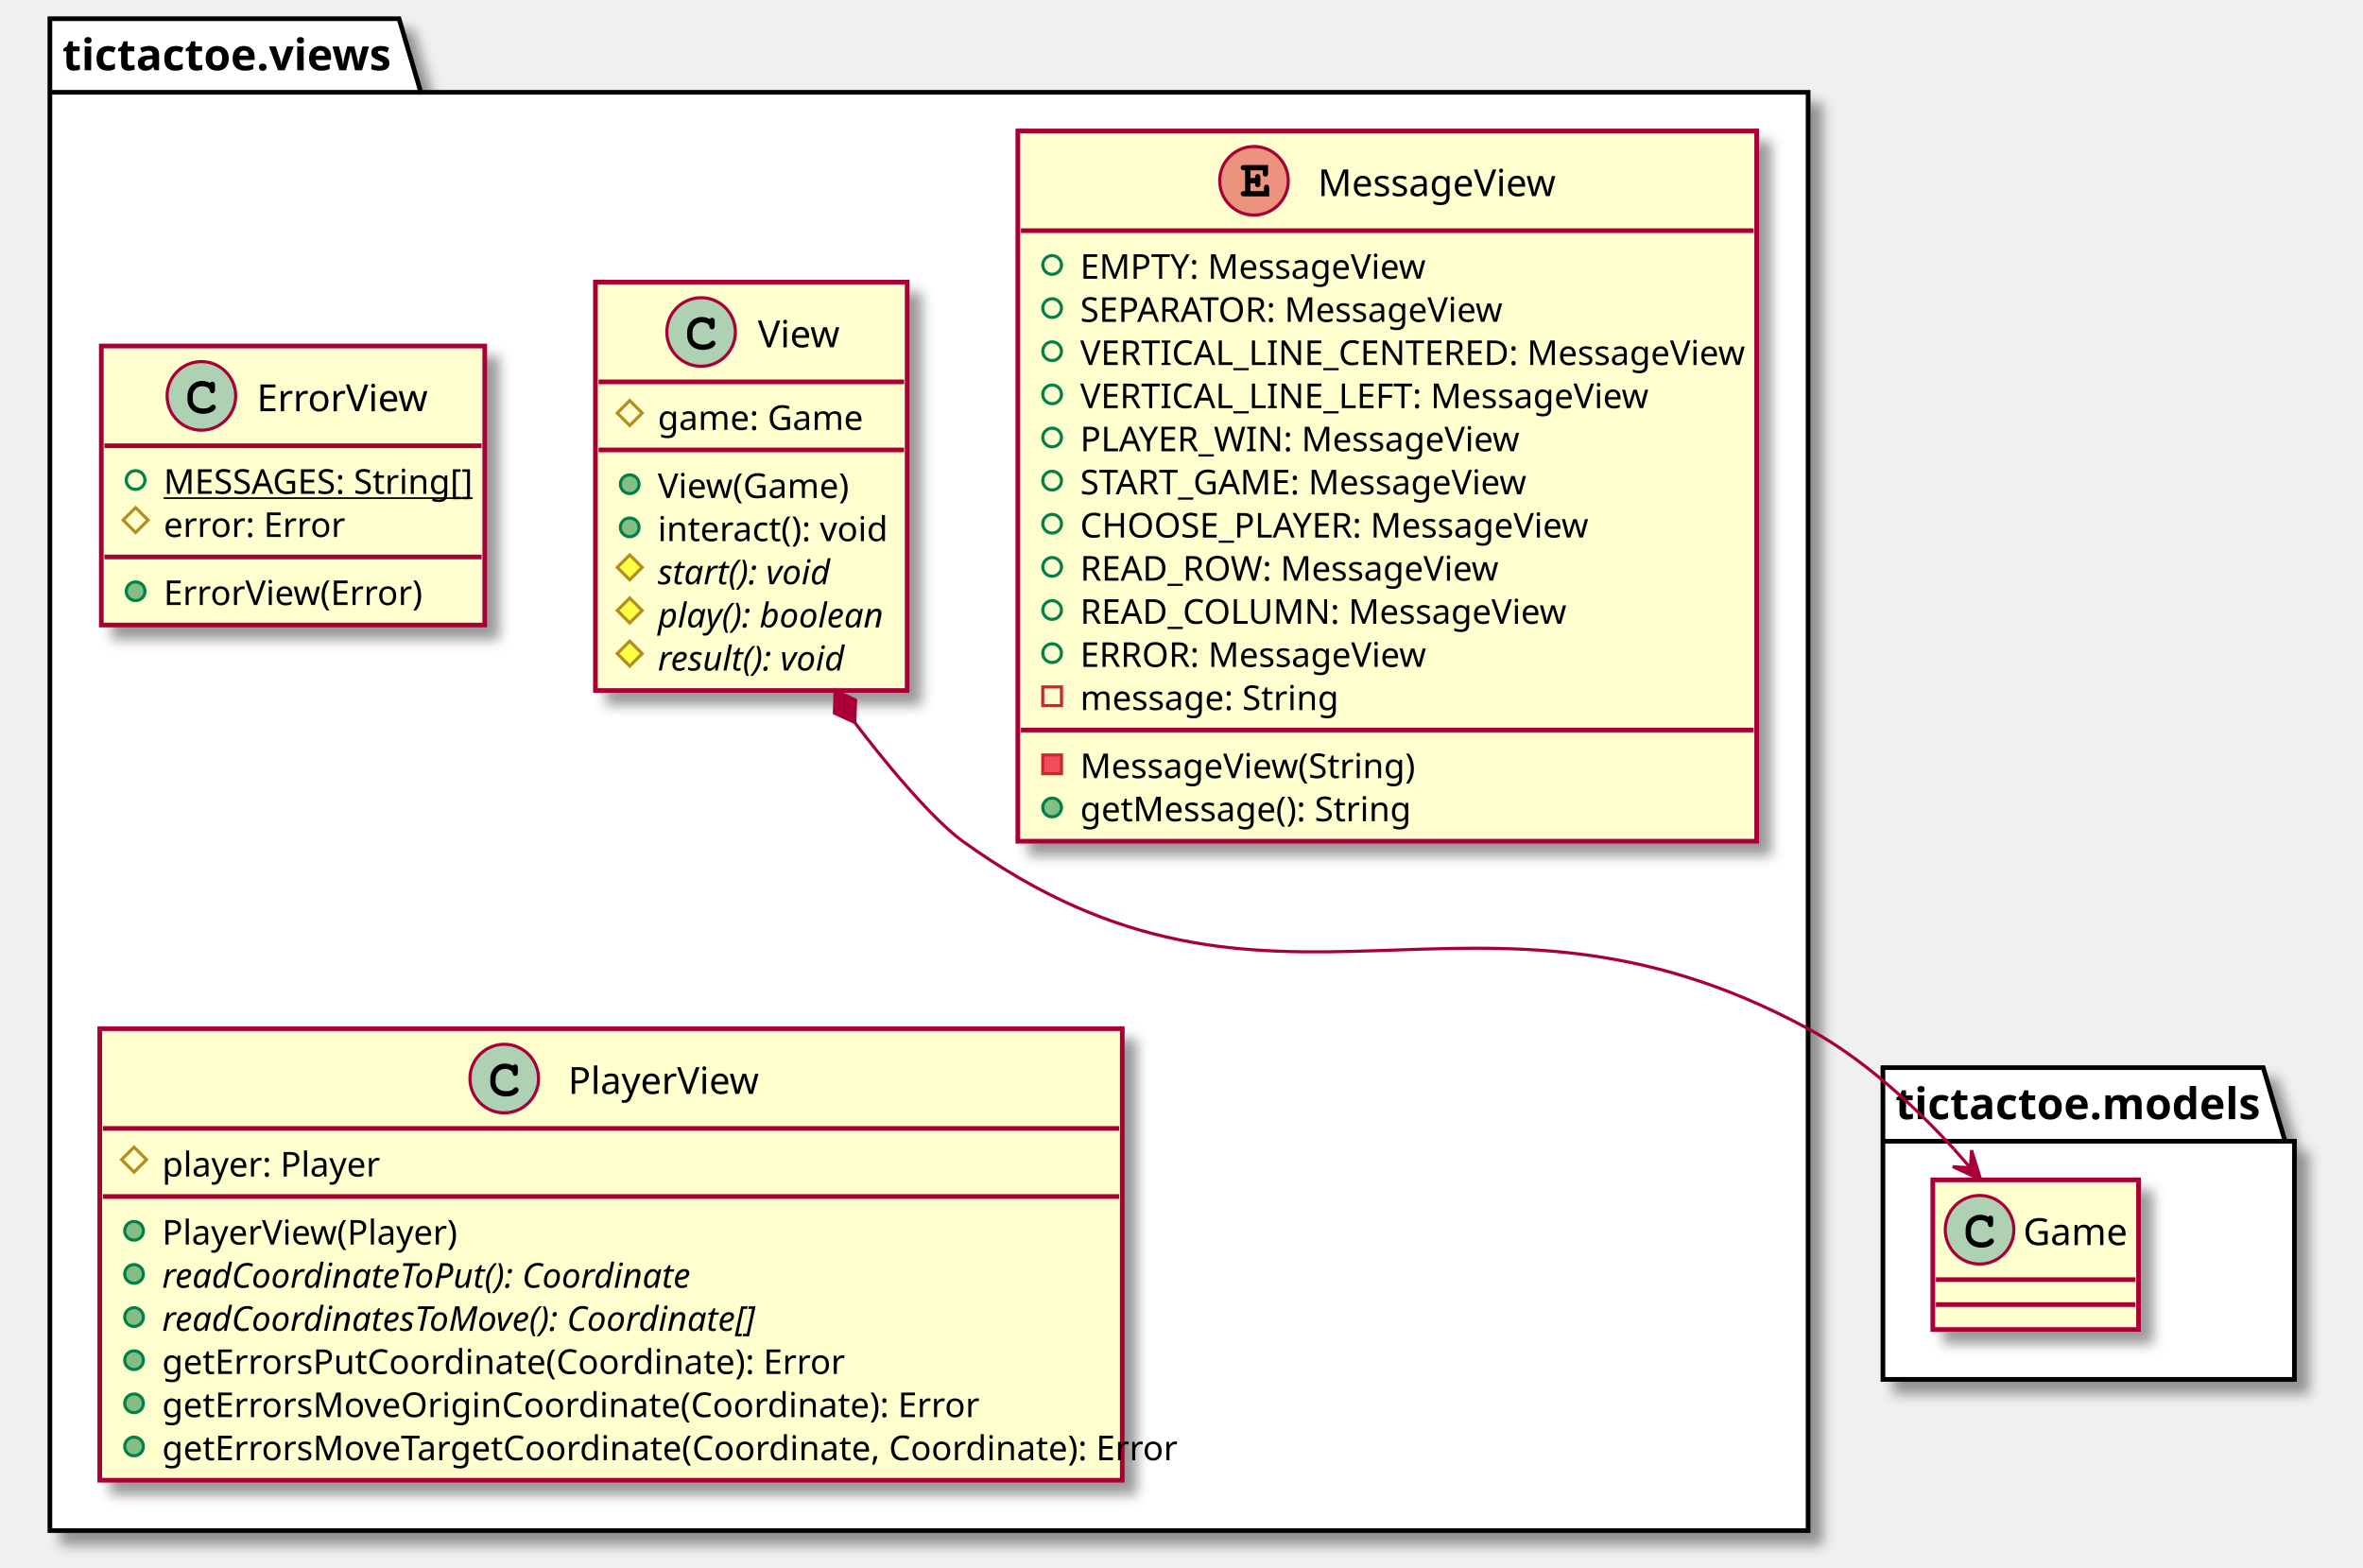
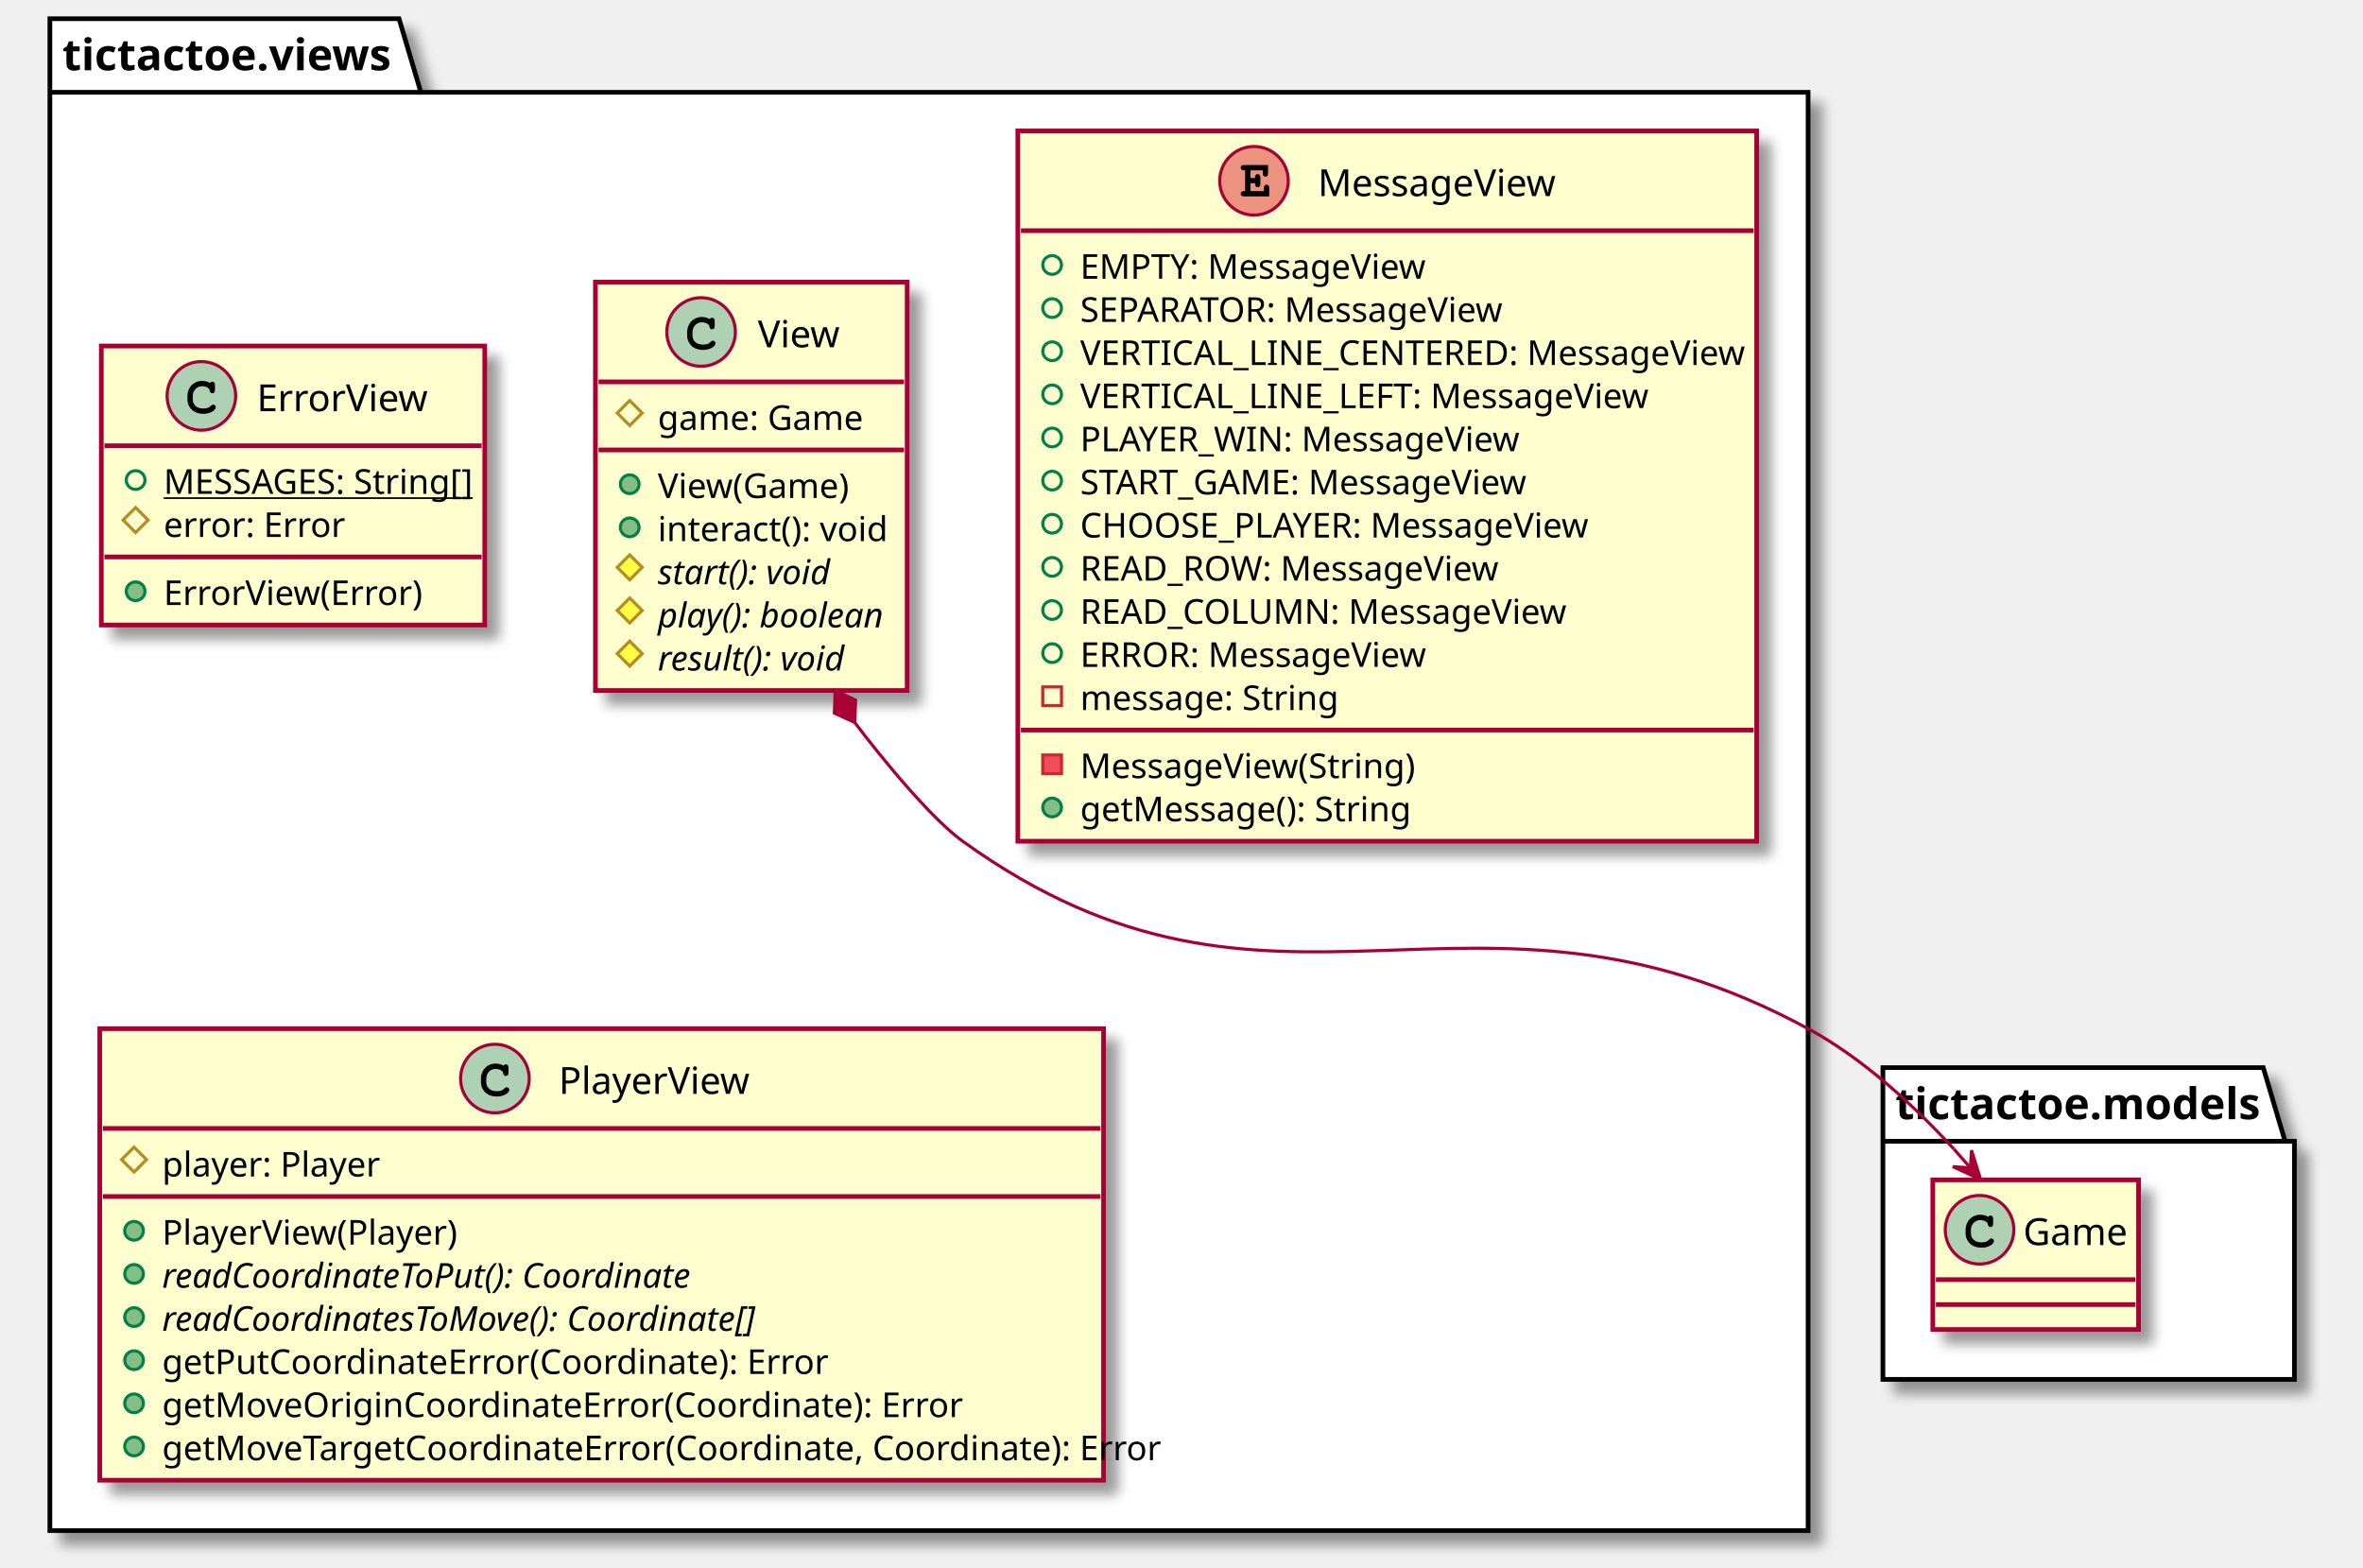
<svg xmlns="http://www.w3.org/2000/svg" contentScriptType="application/ecmascript" contentStyleType="text/css" height="503px" preserveAspectRatio="none" style="width:758px;height:503px;" version="1.1" viewBox="0 0 758 503" width="758px" zoomAndPan="magnify">
  <defs>
-     <filter height="300%" id="fyh95zopg2tjj" width="300%" x="-1" y="-1">
+     <filter height="300%" id="f1p8t7dtec3frg" width="300%" x="-1" y="-1">
      <feGaussianBlur result="blurOut" stdDeviation="2.0" />
      <feColorMatrix in="blurOut" result="blurOut2" type="matrix" values="0 0 0 0 0 0 0 0 0 0 0 0 0 0 0 0 0 0 .4 0" />
      <feOffset dx="4.0" dy="4.0" in="blurOut2" result="blurOut3" />
      <feBlend in="SourceGraphic" in2="blurOut3" mode="normal" />
    </filter>
  </defs>
  <g>
-     <polygon fill="#FFFFFF" filter="url(#fyh95zopg2tjj)" points="16,6,128,6,135,29.609,580,29.609,580,491,16,491,16,6" style="stroke: #000000; stroke-width: 1.5;" />
+     <polygon fill="#FFFFFF" filter="url(#f1p8t7dtec3frg)" points="16,6,128,6,135,29.609,580,29.609,580,491,16,491,16,6" style="stroke: #000000; stroke-width: 1.5;" />
    <line style="stroke: #000000; stroke-width: 1.5;" x1="16" x2="135" y1="29.609" y2="29.609" />
    <text fill="#000000" font-family="sans-serif" font-size="14" font-weight="bold" lengthAdjust="spacingAndGlyphs" textLength="106" x="20" y="22.533">tictactoe.views</text>
-     <polygon fill="#FFFFFF" filter="url(#fyh95zopg2tjj)" points="604,342.5,726,342.5,733,366.109,736,366.109,736,442.5,604,442.5,604,342.5" style="stroke: #000000; stroke-width: 1.5;" />
+     <polygon fill="#FFFFFF" filter="url(#f1p8t7dtec3frg)" points="604,342.5,726,342.5,733,366.109,736,366.109,736,442.5,604,442.5,604,342.5" style="stroke: #000000; stroke-width: 1.5;" />
    <line style="stroke: #000000; stroke-width: 1.5;" x1="604" x2="733" y1="366.109" y2="366.109" />
    <text fill="#000000" font-family="sans-serif" font-size="14" font-weight="bold" lengthAdjust="spacingAndGlyphs" textLength="116" x="608" y="359.033">tictactoe.models</text>
-     <rect fill="#FEFECE" filter="url(#fyh95zopg2tjj)" height="89.508" id="tictactoe.views.ErrorView" style="stroke: #A80036; stroke-width: 1.5;" width="123" x="32.5" y="111" />
+     <rect fill="#FEFECE" filter="url(#f1p8t7dtec3frg)" height="89.508" id="tictactoe.views.ErrorView" style="stroke: #A80036; stroke-width: 1.5;" width="123" x="32.5" y="111" />
    <ellipse cx="64.6" cy="127" fill="#ADD1B2" rx="11" ry="11" style="stroke: #A80036; stroke-width: 1.0;" />
    <path d="M67.366,122.875 Q67.522,122.656 67.709,122.547 Q67.897,122.438 68.116,122.438 Q68.491,122.438 68.725,122.703 Q68.959,122.953 68.959,123.562 L68.959,125.016 Q68.959,125.625 68.725,125.891 Q68.491,126.156 68.116,126.156 Q67.772,126.156 67.569,125.953 Q67.366,125.766 67.256,125.25 Q67.209,124.891 67.022,124.703 Q66.694,124.328 66.084,124.109 Q65.475,123.891 64.85,123.891 Q64.084,123.891 63.444,124.219 Q62.819,124.547 62.319,125.297 Q61.834,126.047 61.834,127.078 L61.834,128.172 Q61.834,129.406 62.725,130.234 Q63.616,131.047 65.209,131.047 Q66.147,131.047 66.803,130.797 Q67.194,130.641 67.616,130.203 Q67.881,129.938 68.022,129.859 Q68.178,129.781 68.381,129.781 Q68.709,129.781 68.959,130.047 Q69.225,130.297 69.225,130.641 Q69.225,130.984 68.881,131.391 Q68.381,131.969 67.584,132.297 Q66.506,132.75 65.209,132.75 Q63.694,132.75 62.491,132.125 Q61.506,131.625 60.819,130.562 Q60.131,129.484 60.131,128.203 L60.131,127.047 Q60.131,125.719 60.741,124.578 Q61.366,123.422 62.459,122.812 Q63.553,122.188 64.787,122.188 Q65.522,122.188 66.162,122.359 Q66.819,122.516 67.366,122.875 Z " />
    <text fill="#000000" font-family="sans-serif" font-size="12" lengthAdjust="spacingAndGlyphs" textLength="53" x="82.4" y="131.91">ErrorView</text>
    <line style="stroke: #A80036; stroke-width: 1.5;" x1="33.5" x2="154.5" y1="143" y2="143" />
    <ellipse cx="43.5" cy="154" fill="none" rx="3" ry="3" style="stroke: #038048; stroke-width: 1.0;" />
    <text fill="#000000" font-family="sans-serif" font-size="11" lengthAdjust="spacingAndGlyphs" text-decoration="underline" textLength="97" x="52.5" y="158.419">MESSAGES: String[]</text>
    <polygon fill="none" points="43.5,162.836,47.5,166.836,43.5,170.836,39.5,166.836" style="stroke: #B38D22; stroke-width: 1.0;" />
    <text fill="#000000" font-family="sans-serif" font-size="11" lengthAdjust="spacingAndGlyphs" textLength="54" x="52.5" y="172.255">error: Error</text>
    <line style="stroke: #A80036; stroke-width: 1.5;" x1="33.5" x2="154.5" y1="178.672" y2="178.672" />
    <ellipse cx="43.5" cy="189.672" fill="#84BE84" rx="3" ry="3" style="stroke: #038048; stroke-width: 1.0;" />
    <text fill="#000000" font-family="sans-serif" font-size="11" lengthAdjust="spacingAndGlyphs" textLength="82" x="52.5" y="194.091">ErrorView(Error)</text>
-     <rect fill="#FEFECE" filter="url(#fyh95zopg2tjj)" height="227.867" id="tictactoe.views.MessageView" style="stroke: #A80036; stroke-width: 1.5;" width="237" x="326.5" y="42" />
+     <rect fill="#FEFECE" filter="url(#f1p8t7dtec3frg)" height="227.867" id="tictactoe.views.MessageView" style="stroke: #A80036; stroke-width: 1.5;" width="237" x="326.5" y="42" />
    <ellipse cx="402.25" cy="58" fill="#EB937F" rx="11" ry="11" style="stroke: #A80036; stroke-width: 1.0;" />
    <path d="M401.109,58.797 L401.109,61.297 L405.438,61.297 L405.438,60.375 Q405.438,59.766 405.672,59.5 Q405.922,59.234 406.297,59.234 Q406.672,59.234 406.906,59.5 Q407.141,59.766 407.141,60.375 L407.141,63 L399.141,63 Q398.516,63 398.25,62.766 Q398,62.531 398,62.141 Q398,61.766 398.266,61.531 Q398.531,61.297 399.141,61.297 L399.406,61.297 L399.406,54.641 L399.141,54.641 Q398.516,54.641 398.25,54.406 Q398,54.172 398,53.781 Q398,53.406 398.25,53.172 Q398.516,52.938 399.141,52.938 L406.766,52.938 L406.766,55.531 Q406.766,56.141 406.531,56.406 Q406.312,56.656 405.922,56.656 Q405.547,56.656 405.312,56.406 Q405.078,56.141 405.078,55.531 L405.078,54.641 L401.109,54.641 L401.109,57.094 L402.594,57.094 Q402.594,56.438 402.719,56.25 Q402.984,55.844 403.453,55.844 Q403.828,55.844 404.062,56.109 Q404.297,56.359 404.297,56.969 L404.297,58.938 Q404.297,59.484 404.172,59.672 Q403.906,60.062 403.453,60.062 Q402.984,60.062 402.719,59.656 Q402.594,59.469 402.594,58.797 L401.109,58.797 Z " />
    <text fill="#000000" font-family="sans-serif" font-size="12" lengthAdjust="spacingAndGlyphs" textLength="77" x="422.75" y="62.91">MessageView</text>
    <line style="stroke: #A80036; stroke-width: 1.5;" x1="327.5" x2="562.5" y1="74" y2="74" />
    <ellipse cx="337.5" cy="85" fill="none" rx="3" ry="3" style="stroke: #038048; stroke-width: 1.0;" />
    <text fill="#000000" font-family="sans-serif" font-size="11" lengthAdjust="spacingAndGlyphs" textLength="110" x="346.5" y="89.419">EMPTY: MessageView</text>
    <ellipse cx="337.5" cy="98.836" fill="none" rx="3" ry="3" style="stroke: #038048; stroke-width: 1.0;" />
    <text fill="#000000" font-family="sans-serif" font-size="11" lengthAdjust="spacingAndGlyphs" textLength="139" x="346.5" y="103.255">SEPARATOR: MessageView</text>
    <ellipse cx="337.5" cy="112.672" fill="none" rx="3" ry="3" style="stroke: #038048; stroke-width: 1.0;" />
    <text fill="#000000" font-family="sans-serif" font-size="11" lengthAdjust="spacingAndGlyphs" textLength="211" x="346.5" y="117.091">VERTICAL_LINE_CENTERED: MessageView</text>
    <ellipse cx="337.5" cy="126.508" fill="none" rx="3" ry="3" style="stroke: #038048; stroke-width: 1.0;" />
    <text fill="#000000" font-family="sans-serif" font-size="11" lengthAdjust="spacingAndGlyphs" textLength="183" x="346.5" y="130.927">VERTICAL_LINE_LEFT: MessageView</text>
    <ellipse cx="337.5" cy="140.344" fill="none" rx="3" ry="3" style="stroke: #038048; stroke-width: 1.0;" />
    <text fill="#000000" font-family="sans-serif" font-size="11" lengthAdjust="spacingAndGlyphs" textLength="142" x="346.5" y="144.763">PLAYER_WIN: MessageView</text>
    <ellipse cx="337.5" cy="154.18" fill="none" rx="3" ry="3" style="stroke: #038048; stroke-width: 1.0;" />
    <text fill="#000000" font-family="sans-serif" font-size="11" lengthAdjust="spacingAndGlyphs" textLength="146" x="346.5" y="158.599">START_GAME: MessageView</text>
    <ellipse cx="337.5" cy="168.016" fill="none" rx="3" ry="3" style="stroke: #038048; stroke-width: 1.0;" />
    <text fill="#000000" font-family="sans-serif" font-size="11" lengthAdjust="spacingAndGlyphs" textLength="166" x="346.5" y="172.435">CHOOSE_PLAYER: MessageView</text>
    <ellipse cx="337.5" cy="181.852" fill="none" rx="3" ry="3" style="stroke: #038048; stroke-width: 1.0;" />
    <text fill="#000000" font-family="sans-serif" font-size="11" lengthAdjust="spacingAndGlyphs" textLength="135" x="346.5" y="186.27">READ_ROW: MessageView</text>
    <ellipse cx="337.5" cy="195.688" fill="none" rx="3" ry="3" style="stroke: #038048; stroke-width: 1.0;" />
    <text fill="#000000" font-family="sans-serif" font-size="11" lengthAdjust="spacingAndGlyphs" textLength="153" x="346.5" y="200.106">READ_COLUMN: MessageView</text>
    <ellipse cx="337.5" cy="209.523" fill="none" rx="3" ry="3" style="stroke: #038048; stroke-width: 1.0;" />
    <text fill="#000000" font-family="sans-serif" font-size="11" lengthAdjust="spacingAndGlyphs" textLength="111" x="346.5" y="213.942">ERROR: MessageView</text>
    <rect fill="none" height="6" style="stroke: #C82930; stroke-width: 1.0;" width="6" x="334.5" y="220.359" />
    <text fill="#000000" font-family="sans-serif" font-size="11" lengthAdjust="spacingAndGlyphs" textLength="78" x="346.5" y="227.778">message: String</text>
    <line style="stroke: #A80036; stroke-width: 1.5;" x1="327.5" x2="562.5" y1="234.195" y2="234.195" />
    <rect fill="#F24D5C" height="6" style="stroke: #C82930; stroke-width: 1.0;" width="6" x="334.5" y="242.195" />
    <text fill="#000000" font-family="sans-serif" font-size="11" lengthAdjust="spacingAndGlyphs" textLength="106" x="346.5" y="249.614">MessageView(String)</text>
    <ellipse cx="337.5" cy="259.031" fill="#84BE84" rx="3" ry="3" style="stroke: #038048; stroke-width: 1.0;" />
    <text fill="#000000" font-family="sans-serif" font-size="11" lengthAdjust="spacingAndGlyphs" textLength="101" x="346.5" y="263.45">getMessage(): String</text>
-     <rect fill="#FEFECE" filter="url(#fyh95zopg2tjj)" height="144.852" id="tictactoe.views.PlayerView" style="stroke: #A80036; stroke-width: 1.5;" width="328" x="32" y="330" />
-     <ellipse cx="161.75" cy="346" fill="#ADD1B2" rx="11" ry="11" style="stroke: #A80036; stroke-width: 1.0;" />
-     <path d="M164.516,341.875 Q164.672,341.656 164.859,341.547 Q165.047,341.438 165.266,341.438 Q165.641,341.438 165.875,341.703 Q166.109,341.953 166.109,342.562 L166.109,344.016 Q166.109,344.625 165.875,344.891 Q165.641,345.156 165.266,345.156 Q164.922,345.156 164.719,344.953 Q164.516,344.766 164.406,344.25 Q164.359,343.891 164.172,343.703 Q163.844,343.328 163.234,343.109 Q162.625,342.891 162,342.891 Q161.234,342.891 160.594,343.219 Q159.969,343.547 159.469,344.297 Q158.984,345.047 158.984,346.078 L158.984,347.172 Q158.984,348.406 159.875,349.234 Q160.766,350.047 162.359,350.047 Q163.297,350.047 163.953,349.797 Q164.344,349.641 164.766,349.203 Q165.031,348.938 165.172,348.859 Q165.328,348.781 165.531,348.781 Q165.859,348.781 166.109,349.047 Q166.375,349.297 166.375,349.641 Q166.375,349.984 166.031,350.391 Q165.531,350.969 164.734,351.297 Q163.656,351.75 162.359,351.75 Q160.844,351.75 159.641,351.125 Q158.656,350.625 157.969,349.562 Q157.281,348.484 157.281,347.203 L157.281,346.047 Q157.281,344.719 157.891,343.578 Q158.516,342.422 159.609,341.812 Q160.703,341.188 161.938,341.188 Q162.672,341.188 163.312,341.359 Q163.969,341.516 164.516,341.875 Z " />
-     <text fill="#000000" font-family="sans-serif" font-size="12" lengthAdjust="spacingAndGlyphs" textLength="60" x="182.25" y="350.91">PlayerView</text>
-     <line style="stroke: #A80036; stroke-width: 1.5;" x1="33" x2="359" y1="362" y2="362" />
+     <rect fill="#FEFECE" filter="url(#f1p8t7dtec3frg)" height="144.852" id="tictactoe.views.PlayerView" style="stroke: #A80036; stroke-width: 1.5;" width="322" x="32" y="330" />
+     <ellipse cx="158.75" cy="346" fill="#ADD1B2" rx="11" ry="11" style="stroke: #A80036; stroke-width: 1.0;" />
+     <path d="M161.516,341.875 Q161.672,341.656 161.859,341.547 Q162.047,341.438 162.266,341.438 Q162.641,341.438 162.875,341.703 Q163.109,341.953 163.109,342.562 L163.109,344.016 Q163.109,344.625 162.875,344.891 Q162.641,345.156 162.266,345.156 Q161.922,345.156 161.719,344.953 Q161.516,344.766 161.406,344.25 Q161.359,343.891 161.172,343.703 Q160.844,343.328 160.234,343.109 Q159.625,342.891 159,342.891 Q158.234,342.891 157.594,343.219 Q156.969,343.547 156.469,344.297 Q155.984,345.047 155.984,346.078 L155.984,347.172 Q155.984,348.406 156.875,349.234 Q157.766,350.047 159.359,350.047 Q160.297,350.047 160.953,349.797 Q161.344,349.641 161.766,349.203 Q162.031,348.938 162.172,348.859 Q162.328,348.781 162.531,348.781 Q162.859,348.781 163.109,349.047 Q163.375,349.297 163.375,349.641 Q163.375,349.984 163.031,350.391 Q162.531,350.969 161.734,351.297 Q160.656,351.75 159.359,351.75 Q157.844,351.75 156.641,351.125 Q155.656,350.625 154.969,349.562 Q154.281,348.484 154.281,347.203 L154.281,346.047 Q154.281,344.719 154.891,343.578 Q155.516,342.422 156.609,341.812 Q157.703,341.188 158.938,341.188 Q159.672,341.188 160.312,341.359 Q160.969,341.516 161.516,341.875 Z " />
+     <text fill="#000000" font-family="sans-serif" font-size="12" lengthAdjust="spacingAndGlyphs" textLength="60" x="179.25" y="350.91">PlayerView</text>
+     <line style="stroke: #A80036; stroke-width: 1.5;" x1="33" x2="353" y1="362" y2="362" />
    <polygon fill="none" points="43,368,47,372,43,376,39,372" style="stroke: #B38D22; stroke-width: 1.0;" />
    <text fill="#000000" font-family="sans-serif" font-size="11" lengthAdjust="spacingAndGlyphs" textLength="66" x="52" y="377.419">player: Player</text>
-     <line style="stroke: #A80036; stroke-width: 1.5;" x1="33" x2="359" y1="383.836" y2="383.836" />
+     <line style="stroke: #A80036; stroke-width: 1.5;" x1="33" x2="353" y1="383.836" y2="383.836" />
    <ellipse cx="43" cy="394.836" fill="#84BE84" rx="3" ry="3" style="stroke: #038048; stroke-width: 1.0;" />
    <text fill="#000000" font-family="sans-serif" font-size="11" lengthAdjust="spacingAndGlyphs" textLength="94" x="52" y="399.255">PlayerView(Player)</text>
    <ellipse cx="43" cy="408.672" fill="#84BE84" rx="3" ry="3" style="stroke: #038048; stroke-width: 1.0;" />
    <text fill="#000000" font-family="sans-serif" font-size="11" font-style="italic" lengthAdjust="spacingAndGlyphs" textLength="173" x="52" y="413.091">readCoordinateToPut(): Coordinate</text>
    <ellipse cx="43" cy="422.508" fill="#84BE84" rx="3" ry="3" style="stroke: #038048; stroke-width: 1.0;" />
    <text fill="#000000" font-family="sans-serif" font-size="11" font-style="italic" lengthAdjust="spacingAndGlyphs" textLength="195" x="52" y="426.927">readCoordinatesToMove(): Coordinate[]</text>
    <ellipse cx="43" cy="436.344" fill="#84BE84" rx="3" ry="3" style="stroke: #038048; stroke-width: 1.0;" />
-     <text fill="#000000" font-family="sans-serif" font-size="11" lengthAdjust="spacingAndGlyphs" textLength="202" x="52" y="440.763">getErrorsPutCoordinate(Coordinate): Error</text>
+     <text fill="#000000" font-family="sans-serif" font-size="11" lengthAdjust="spacingAndGlyphs" textLength="196" x="52" y="440.763">getPutCoordinateError(Coordinate): Error</text>
    <ellipse cx="43" cy="450.18" fill="#84BE84" rx="3" ry="3" style="stroke: #038048; stroke-width: 1.0;" />
-     <text fill="#000000" font-family="sans-serif" font-size="11" lengthAdjust="spacingAndGlyphs" textLength="241" x="52" y="454.599">getErrorsMoveOriginCoordinate(Coordinate): Error</text>
+     <text fill="#000000" font-family="sans-serif" font-size="11" lengthAdjust="spacingAndGlyphs" textLength="235" x="52" y="454.599">getMoveOriginCoordinateError(Coordinate): Error</text>
    <ellipse cx="43" cy="464.016" fill="#84BE84" rx="3" ry="3" style="stroke: #038048; stroke-width: 1.0;" />
-     <text fill="#000000" font-family="sans-serif" font-size="11" lengthAdjust="spacingAndGlyphs" textLength="302" x="52" y="468.435">getErrorsMoveTargetCoordinate(Coordinate, Coordinate): Error</text>
-     <rect fill="#FEFECE" filter="url(#fyh95zopg2tjj)" height="131.016" id="tictactoe.views.View" style="stroke: #A80036; stroke-width: 1.5;" width="100" x="191" y="90.5" />
+     <text fill="#000000" font-family="sans-serif" font-size="11" lengthAdjust="spacingAndGlyphs" textLength="296" x="52" y="468.435">getMoveTargetCoordinateError(Coordinate, Coordinate): Error</text>
+     <rect fill="#FEFECE" filter="url(#f1p8t7dtec3frg)" height="131.016" id="tictactoe.views.View" style="stroke: #A80036; stroke-width: 1.5;" width="100" x="191" y="90.5" />
    <ellipse cx="224.9" cy="106.5" fill="#ADD1B2" rx="11" ry="11" style="stroke: #A80036; stroke-width: 1.0;" />
    <path d="M227.666,102.375 Q227.822,102.156 228.009,102.047 Q228.197,101.938 228.416,101.938 Q228.791,101.938 229.025,102.203 Q229.259,102.453 229.259,103.062 L229.259,104.516 Q229.259,105.125 229.025,105.391 Q228.791,105.656 228.416,105.656 Q228.072,105.656 227.869,105.453 Q227.666,105.266 227.556,104.75 Q227.509,104.391 227.322,104.203 Q226.994,103.828 226.384,103.609 Q225.775,103.391 225.15,103.391 Q224.384,103.391 223.744,103.719 Q223.119,104.047 222.619,104.797 Q222.134,105.547 222.134,106.578 L222.134,107.672 Q222.134,108.906 223.025,109.734 Q223.916,110.547 225.509,110.547 Q226.447,110.547 227.103,110.297 Q227.494,110.141 227.916,109.703 Q228.181,109.438 228.322,109.359 Q228.478,109.281 228.681,109.281 Q229.009,109.281 229.259,109.547 Q229.525,109.797 229.525,110.141 Q229.525,110.484 229.181,110.891 Q228.681,111.469 227.884,111.797 Q226.806,112.25 225.509,112.25 Q223.994,112.25 222.791,111.625 Q221.806,111.125 221.119,110.062 Q220.431,108.984 220.431,107.703 L220.431,106.547 Q220.431,105.219 221.041,104.078 Q221.666,102.922 222.759,102.312 Q223.853,101.688 225.088,101.688 Q225.822,101.688 226.463,101.859 Q227.119,102.016 227.666,102.375 Z " />
    <text fill="#000000" font-family="sans-serif" font-size="12" lengthAdjust="spacingAndGlyphs" textLength="26" x="243.1" y="111.41">View</text>
    <line style="stroke: #A80036; stroke-width: 1.5;" x1="192" x2="290" y1="122.5" y2="122.5" />
    <polygon fill="none" points="202,128.5,206,132.5,202,136.5,198,132.5" style="stroke: #B38D22; stroke-width: 1.0;" />
    <text fill="#000000" font-family="sans-serif" font-size="11" lengthAdjust="spacingAndGlyphs" textLength="60" x="211" y="137.919">game: Game</text>
    <line style="stroke: #A80036; stroke-width: 1.5;" x1="192" x2="290" y1="144.336" y2="144.336" />
    <ellipse cx="202" cy="155.336" fill="#84BE84" rx="3" ry="3" style="stroke: #038048; stroke-width: 1.0;" />
    <text fill="#000000" font-family="sans-serif" font-size="11" lengthAdjust="spacingAndGlyphs" textLength="62" x="211" y="159.755">View(Game)</text>
    <ellipse cx="202" cy="169.172" fill="#84BE84" rx="3" ry="3" style="stroke: #038048; stroke-width: 1.0;" />
    <text fill="#000000" font-family="sans-serif" font-size="11" lengthAdjust="spacingAndGlyphs" textLength="70" x="211" y="173.591">interact(): void</text>
    <polygon fill="#FFFF44" points="202,178.008,206,182.008,202,186.008,198,182.008" style="stroke: #B38D22; stroke-width: 1.0;" />
    <text fill="#000000" font-family="sans-serif" font-size="11" font-style="italic" lengthAdjust="spacingAndGlyphs" textLength="56" x="211" y="187.427">start(): void</text>
    <polygon fill="#FFFF44" points="202,191.844,206,195.844,202,199.844,198,195.844" style="stroke: #B38D22; stroke-width: 1.0;" />
    <text fill="#000000" font-family="sans-serif" font-size="11" font-style="italic" lengthAdjust="spacingAndGlyphs" textLength="74" x="211" y="201.263">play(): boolean</text>
    <polygon fill="#FFFF44" points="202,205.68,206,209.68,202,213.68,198,209.68" style="stroke: #B38D22; stroke-width: 1.0;" />
    <text fill="#000000" font-family="sans-serif" font-size="11" font-style="italic" lengthAdjust="spacingAndGlyphs" textLength="62" x="211" y="215.099">result(): void</text>
-     <rect fill="#FEFECE" filter="url(#fyh95zopg2tjj)" height="48" id="tictactoe.models.Game" style="stroke: #A80036; stroke-width: 1.5;" width="66" x="620" y="378.5" />
+     <rect fill="#FEFECE" filter="url(#f1p8t7dtec3frg)" height="48" id="tictactoe.models.Game" style="stroke: #A80036; stroke-width: 1.5;" width="66" x="620" y="378.5" />
    <ellipse cx="635" cy="394.5" fill="#ADD1B2" rx="11" ry="11" style="stroke: #A80036; stroke-width: 1.0;" />
    <path d="M637.766,390.375 Q637.922,390.156 638.109,390.047 Q638.297,389.938 638.516,389.938 Q638.891,389.938 639.125,390.203 Q639.359,390.453 639.359,391.062 L639.359,392.516 Q639.359,393.125 639.125,393.391 Q638.891,393.656 638.516,393.656 Q638.172,393.656 637.969,393.453 Q637.766,393.266 637.656,392.75 Q637.609,392.391 637.422,392.203 Q637.094,391.828 636.484,391.609 Q635.875,391.391 635.25,391.391 Q634.484,391.391 633.844,391.719 Q633.219,392.047 632.719,392.797 Q632.234,393.547 632.234,394.578 L632.234,395.672 Q632.234,396.906 633.125,397.734 Q634.016,398.547 635.609,398.547 Q636.547,398.547 637.203,398.297 Q637.594,398.141 638.016,397.703 Q638.281,397.438 638.422,397.359 Q638.578,397.281 638.781,397.281 Q639.109,397.281 639.359,397.547 Q639.625,397.797 639.625,398.141 Q639.625,398.484 639.281,398.891 Q638.781,399.469 637.984,399.797 Q636.906,400.25 635.609,400.25 Q634.094,400.25 632.891,399.625 Q631.906,399.125 631.219,398.062 Q630.531,396.984 630.531,395.703 L630.531,394.547 Q630.531,393.219 631.141,392.078 Q631.766,390.922 632.859,390.312 Q633.953,389.688 635.188,389.688 Q635.922,389.688 636.562,389.859 Q637.219,390.016 637.766,390.375 Z " />
    <text fill="#000000" font-family="sans-serif" font-size="12" lengthAdjust="spacingAndGlyphs" textLength="34" x="649" y="399.41">Game</text>
    <line style="stroke: #A80036; stroke-width: 1.5;" x1="621" x2="685" y1="410.5" y2="410.5" />
    <line style="stroke: #A80036; stroke-width: 1.5;" x1="621" x2="685" y1="418.5" y2="418.5" />
    <path d="M274.2,231.784 C274.2,231.784 295.506,260.295 309,270 C409.151,342.026 471.531,271.242 580,330 C597.698,339.587 614.048,354.721 626.768,368.602 " fill="none" id="tictactoe.views.View-tictactoe.models.Game" style="stroke: #A80036; stroke-width: 1.0;" />
    <polygon fill="#A80036" points="635.356,378.39,632.427,368.987,632.058,374.632,626.414,374.263,635.356,378.39" style="stroke: #A80036; stroke-width: 1.0;" />
    <line style="stroke: #A80036; stroke-width: 1.0;" x1="632.058" x2="626.783" y1="374.632" y2="368.618" />
    <polygon fill="#A80036" points="267.91,221.565,267.649,228.771,274.2,231.784,274.461,224.578,267.91,221.565" style="stroke: #A80036; stroke-width: 1.0;" />
  </g>
</svg>
